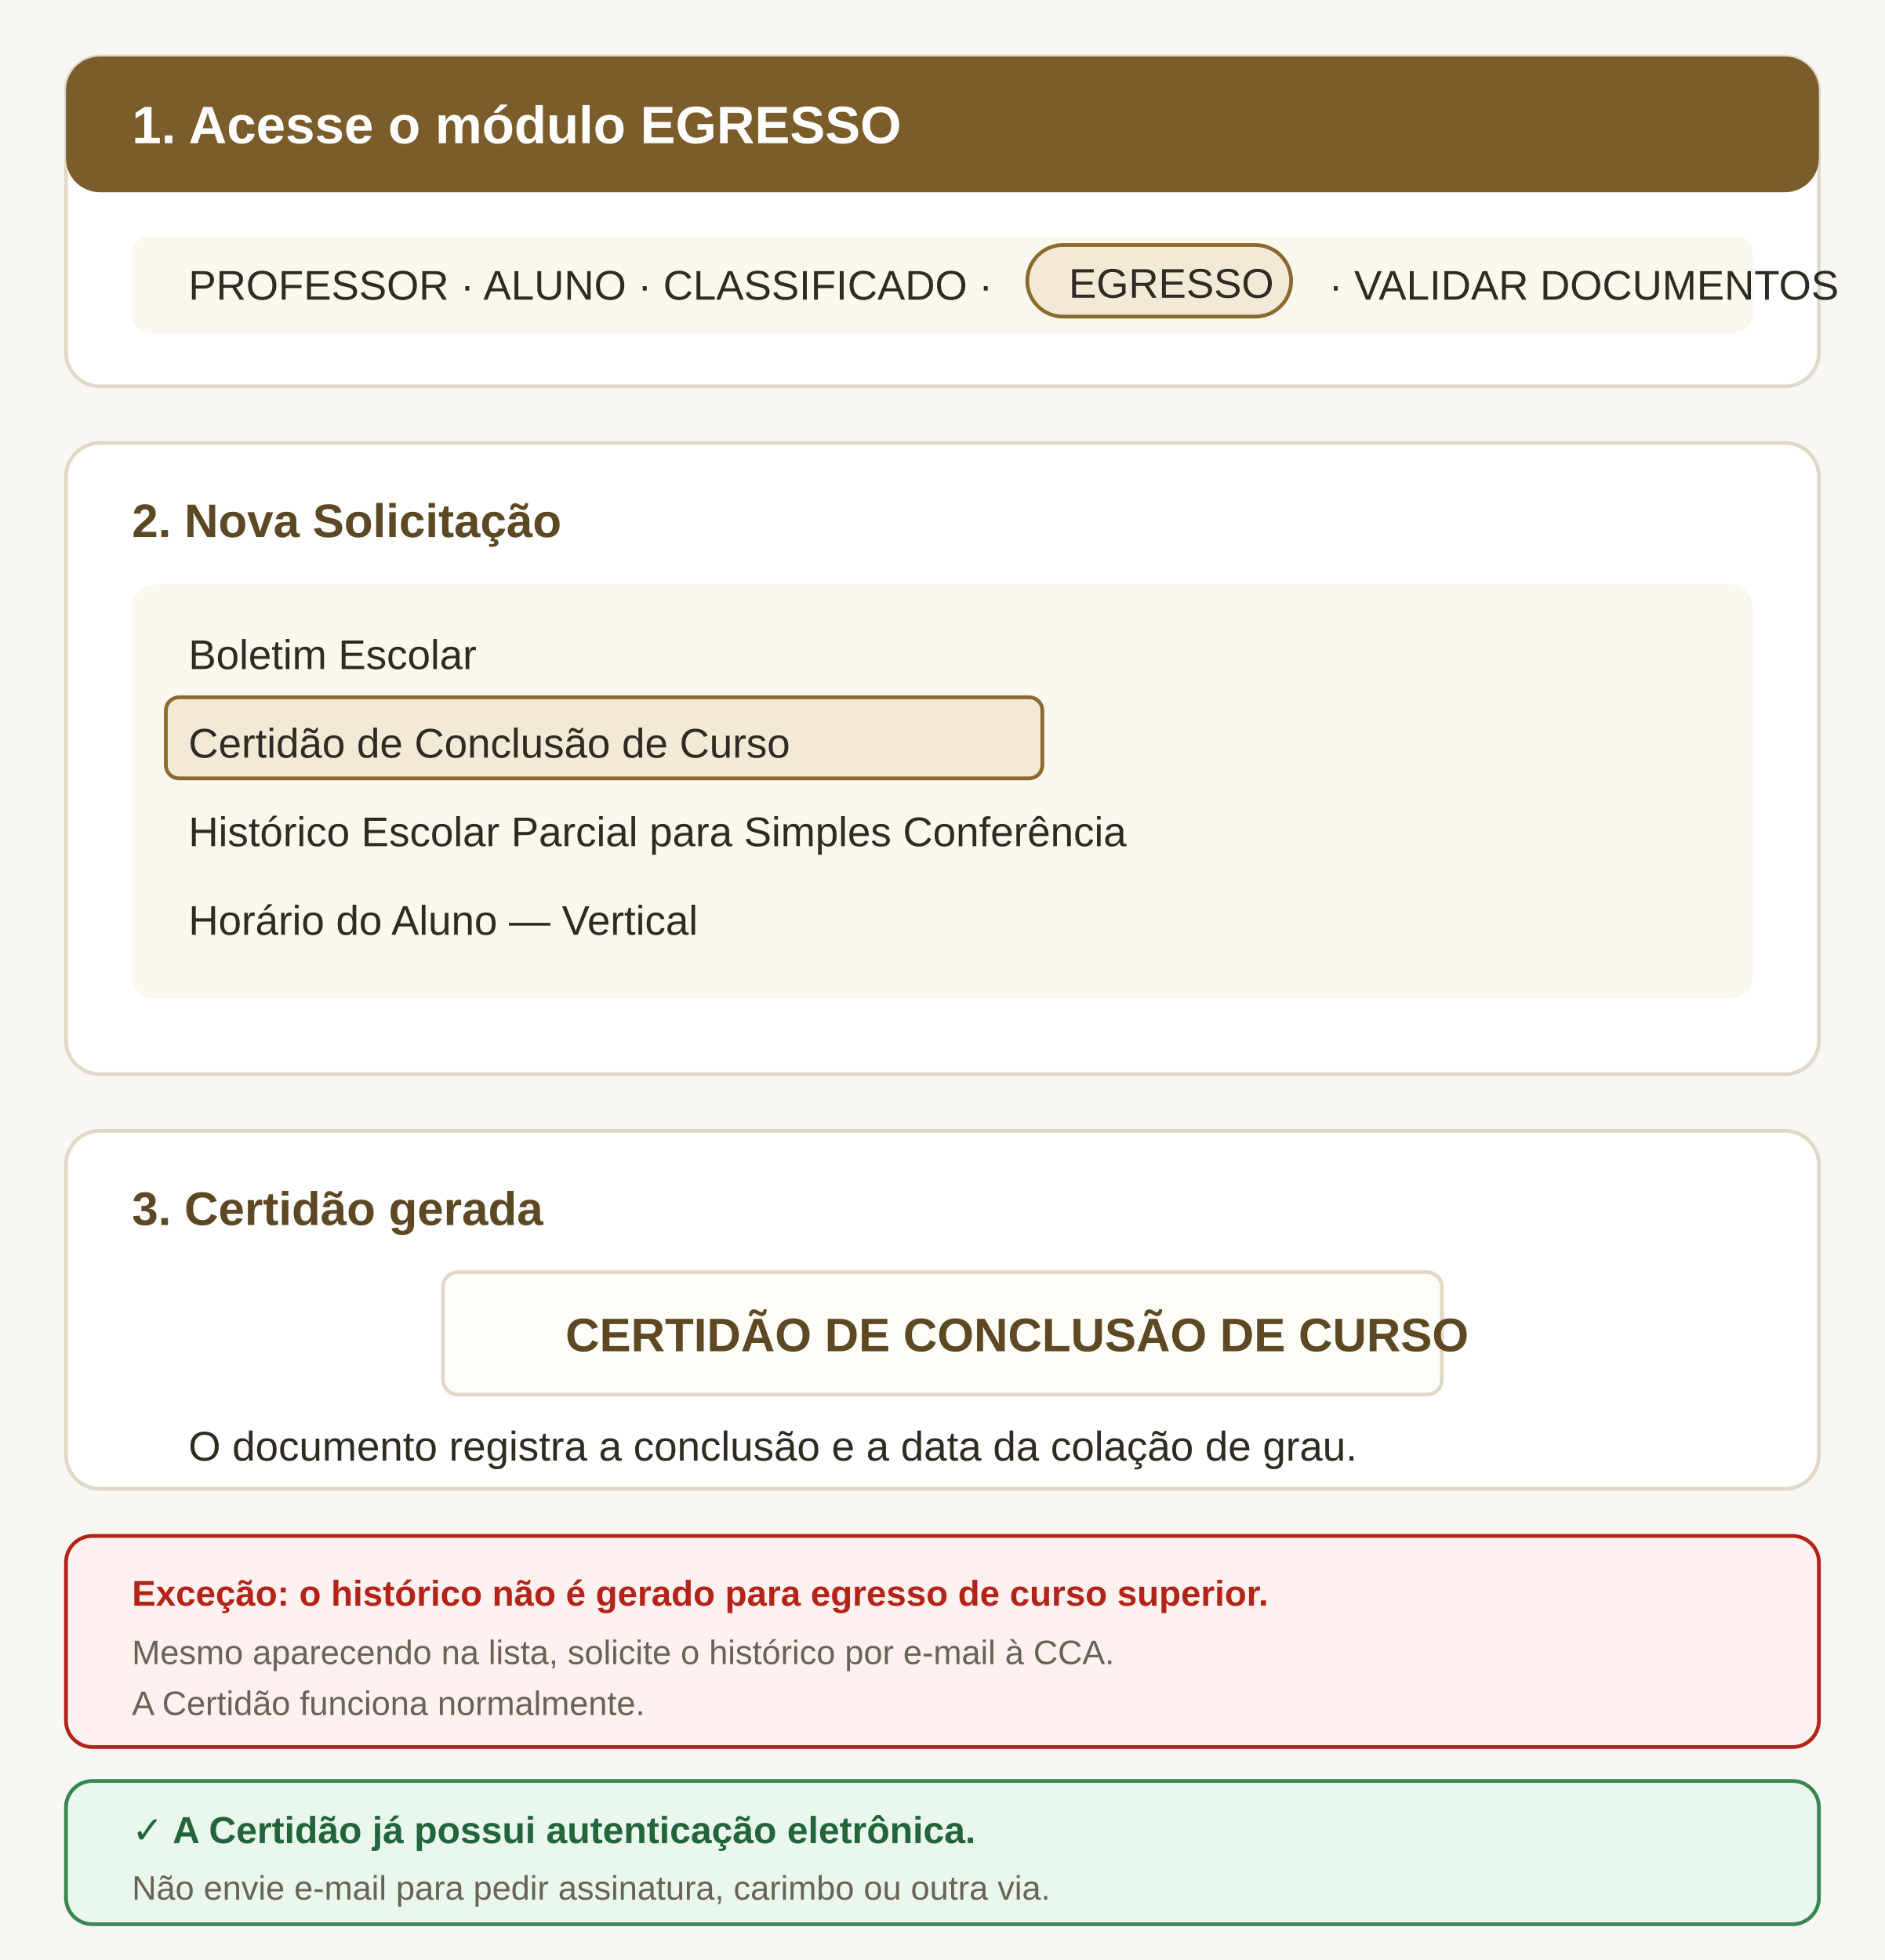
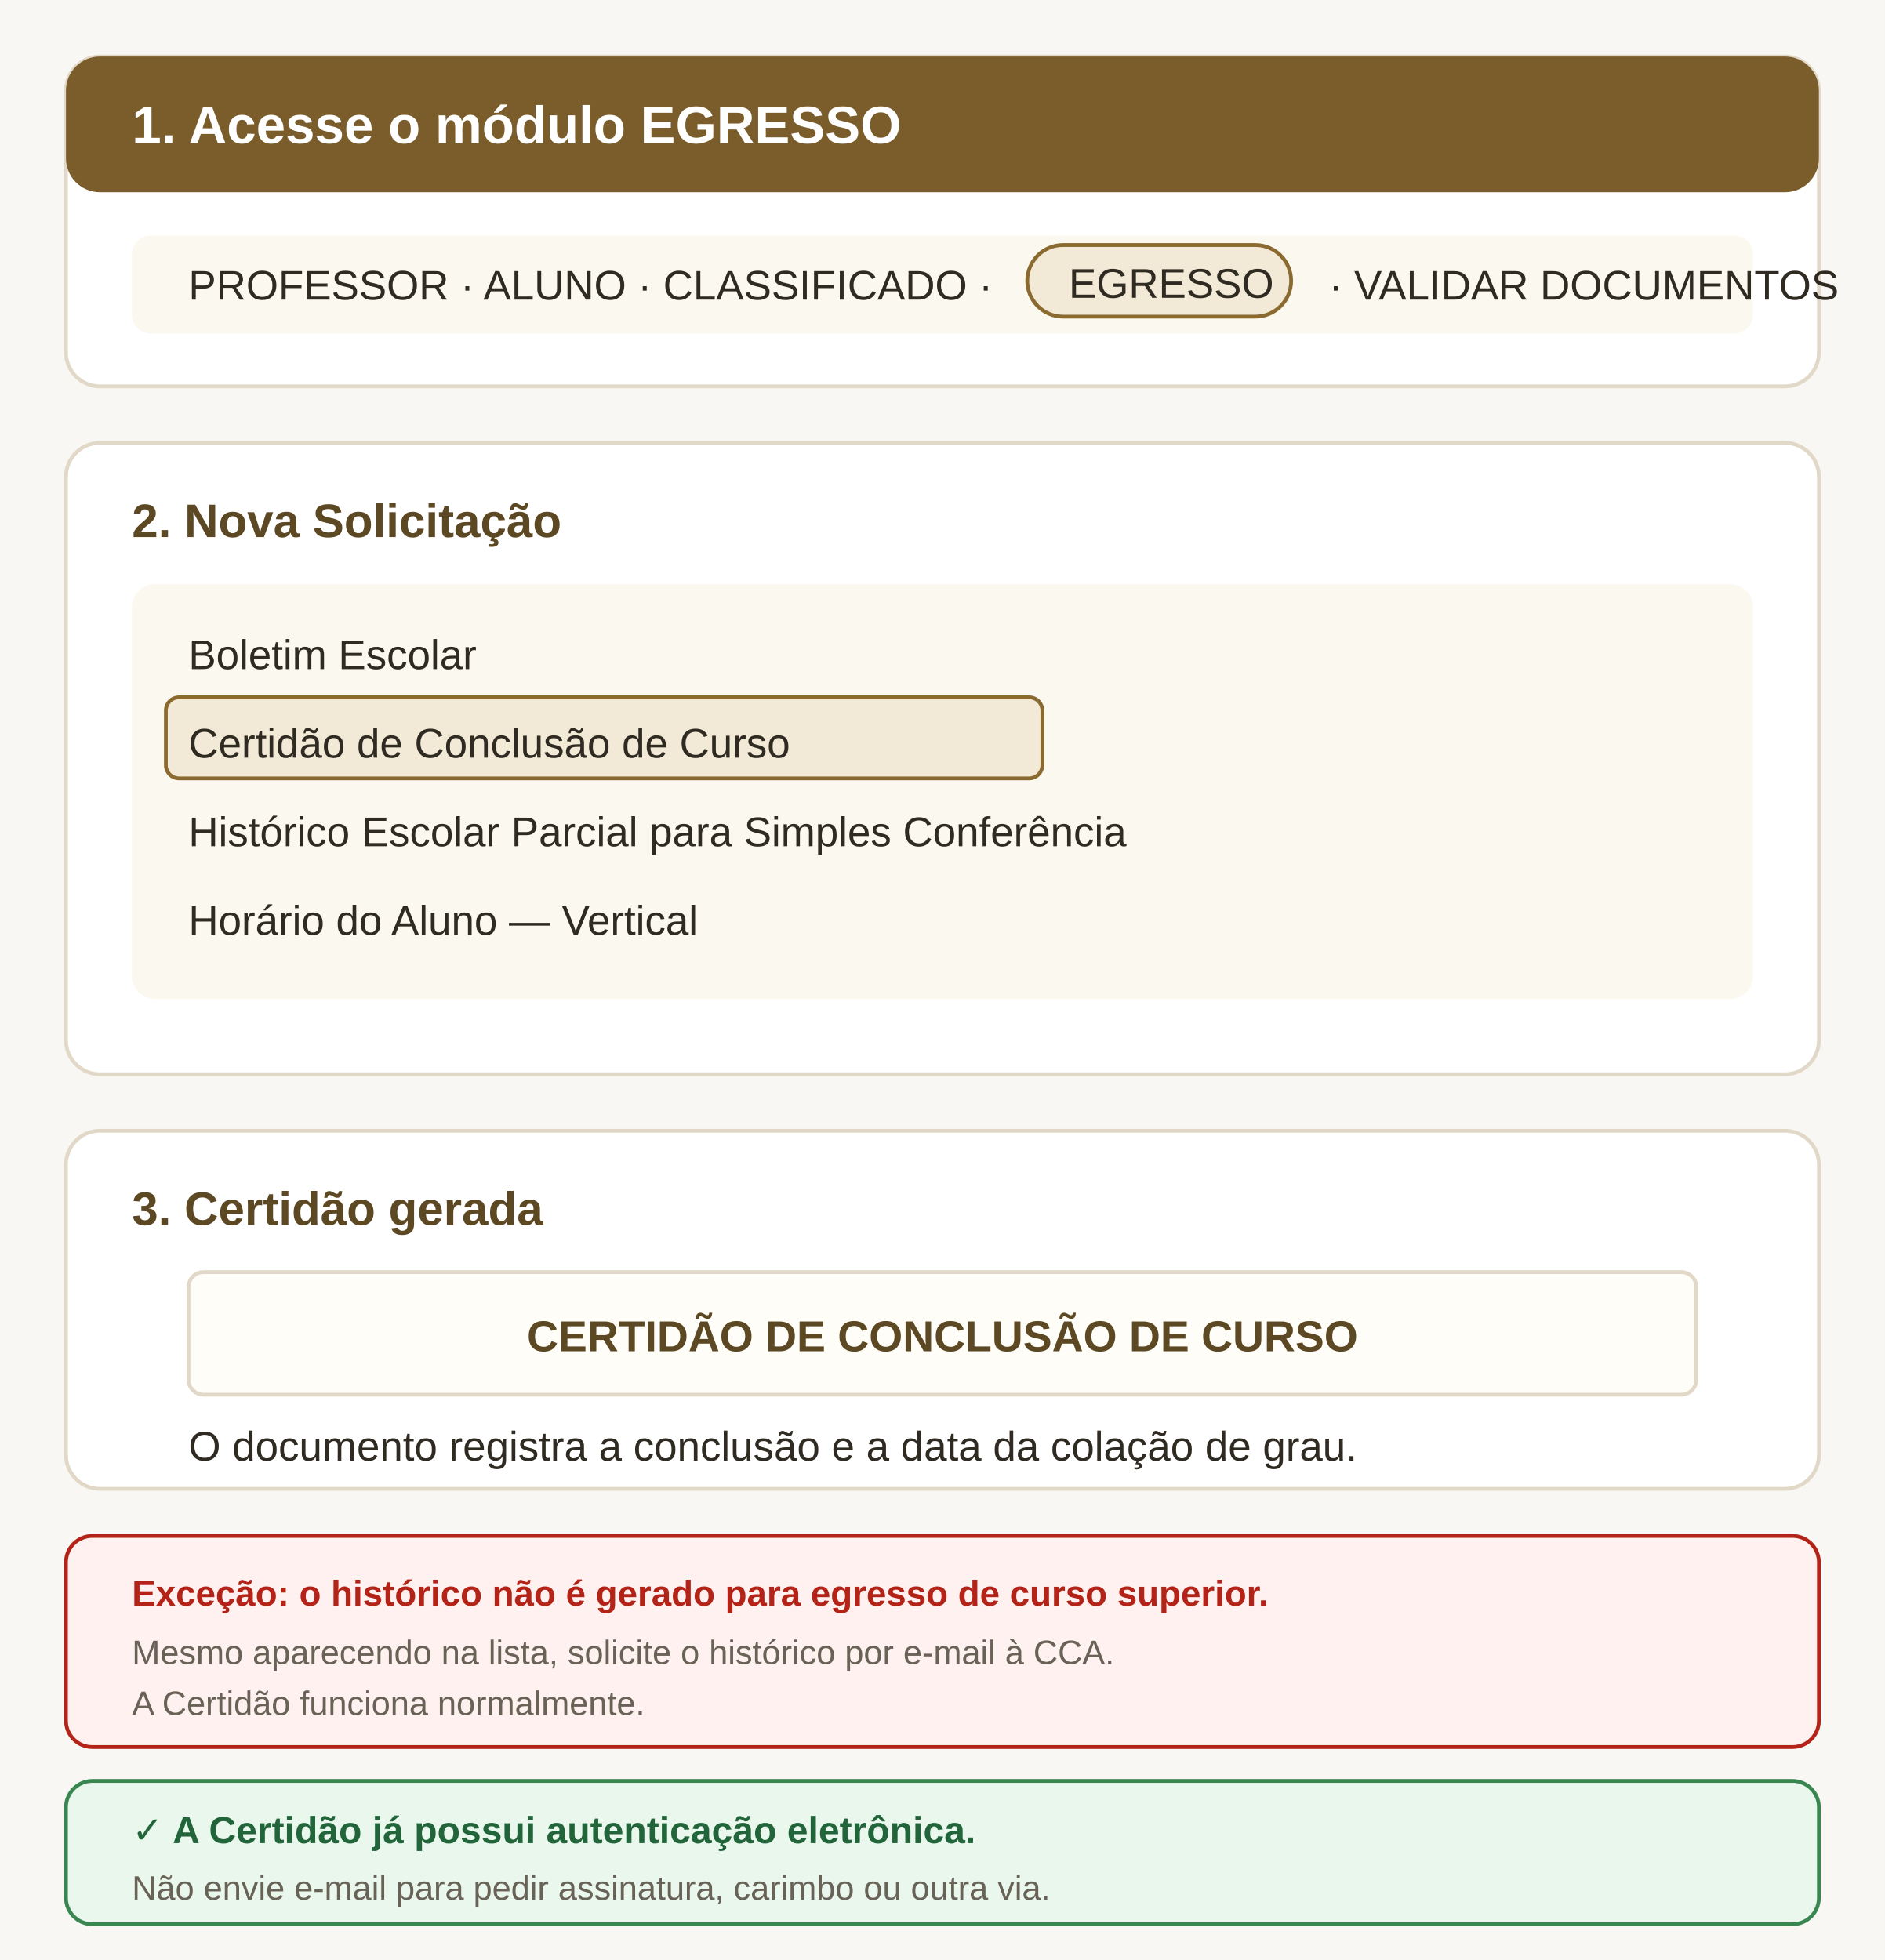
<svg xmlns="http://www.w3.org/2000/svg" width="1000" height="1040" viewBox="0 0 1000 1040" role="img" aria-labelledby="t d">
  <style>
- .bg{fill:#f8f7f3}.card{fill:#fff;stroke:#e1d8c7;stroke-width:2}.head{fill:#7a5d2a}.soft{fill:#fbf8ef}.selected{fill:#f2ead7;stroke:#8a6a2f;stroke-width:2}.pill{fill:#f2ead7;stroke:#8a6a2f;stroke-width:2}.titlebox{fill:#fffdf8;stroke:#e1d8c7;stroke-width:2}.danger{fill:#fff1f0;stroke:#b42318;stroke-width:2}.green{fill:#e9f7ed;stroke:#398651;stroke-width:2}.h{font:700 28px Arial,sans-serif;fill:#fff}.t{font:700 25px Arial,sans-serif;fill:#5d4824}.b{font:22px Arial,sans-serif;fill:#2f2b22}.s{font:18px Arial,sans-serif;fill:#696257}.alert{font:700 19px Arial,sans-serif;fill:#b42318}.ok{font:700 20px Arial,sans-serif;fill:#23653a}
+ .bg{fill:#f8f7f3}.card{fill:#fff;stroke:#e1d8c7;stroke-width:2}.head{fill:#7a5d2a}.soft{fill:#fbf8ef}.selected{fill:#f2ead7;stroke:#8a6a2f;stroke-width:2}.pill{fill:#f2ead7;stroke:#8a6a2f;stroke-width:2}.titlebox{fill:#fffdf8;stroke:#e1d8c7;stroke-width:2}.danger{fill:#fff1f0;stroke:#b42318;stroke-width:2}.green{fill:#e9f7ed;stroke:#398651;stroke-width:2}.h{font:700 28px Arial,sans-serif;fill:#fff}.t{font:700 25px Arial,sans-serif;fill:#5d4824}.docname{font:700 23px Arial,sans-serif;fill:#5d4824;text-anchor:middle}.b{font:22px Arial,sans-serif;fill:#2f2b22}.s{font:18px Arial,sans-serif;fill:#696257}.alert{font:700 19px Arial,sans-serif;fill:#b42318}.ok{font:700 20px Arial,sans-serif;fill:#23653a}
</style>
  <rect class="bg" width="1000" height="1040" />
  <rect class="card" x="35" y="30" width="930" height="175" rx="18" />
  <rect class="head" x="35" y="30" width="930" height="72" rx="18" />
  <text class="h" x="70" y="76">1. Acesse o módulo EGRESSO</text>
  <rect class="soft" x="70" y="125" width="860" height="52" rx="10" />
  <text class="b" x="100" y="159">PROFESSOR · ALUNO · CLASSIFICADO ·</text>
  <rect class="pill" x="545" y="130" width="140" height="38" rx="19" />
  <text class="b" x="567" y="158">EGRESSO</text>
  <text class="b" x="705" y="159">· VALIDAR DOCUMENTOS</text>
  <rect class="card" x="35" y="235" width="930" height="335" rx="18" />
  <text class="t" x="70" y="285">2. Nova Solicitação</text>
  <rect class="soft" x="70" y="310" width="860" height="220" rx="12" />
  <text class="b" x="100" y="355">Boletim Escolar</text>
  <rect class="selected" x="88" y="370" width="465" height="43" rx="7" />
  <text class="b" x="100" y="402">Certidão de Conclusão de Curso</text>
  <text class="b" x="100" y="449">Histórico Escolar Parcial para Simples Conferência</text>
  <text class="b" x="100" y="496">Horário do Aluno — Vertical</text>
  <rect class="card" x="35" y="600" width="930" height="190" rx="18" />
  <text class="t" x="70" y="650">3. Certidão gerada</text>
-   <rect class="titlebox" x="235" y="675" width="530" height="65" rx="8" />
-   <text class="t" x="300" y="717">CERTIDÃO DE CONCLUSÃO DE CURSO</text>
+   <rect class="titlebox" x="100" y="675" width="800" height="65" rx="8" />
+   <text class="docname" x="500" y="717">CERTIDÃO DE CONCLUSÃO DE CURSO</text>
  <text class="b" x="100" y="775">O documento registra a conclusão e a data da colação de grau.</text>
  <rect class="danger" x="35" y="815" width="930" height="112" rx="14" />
  <text class="alert" x="70" y="852">Exceção: o histórico não é gerado para egresso de curso superior.</text>
  <text class="s" x="70" y="883">Mesmo aparecendo na lista, solicite o histórico por e-mail à CCA.</text>
  <text class="s" x="70" y="910">A Certidão funciona normalmente.</text>
  <rect class="green" x="35" y="945" width="930" height="76" rx="14" />
  <text class="ok" x="70" y="978">✓ A Certidão já possui autenticação eletrônica.</text>
  <text class="s" x="70" y="1008">Não envie e-mail para pedir assinatura, carimbo ou outra via.</text>
</svg>
